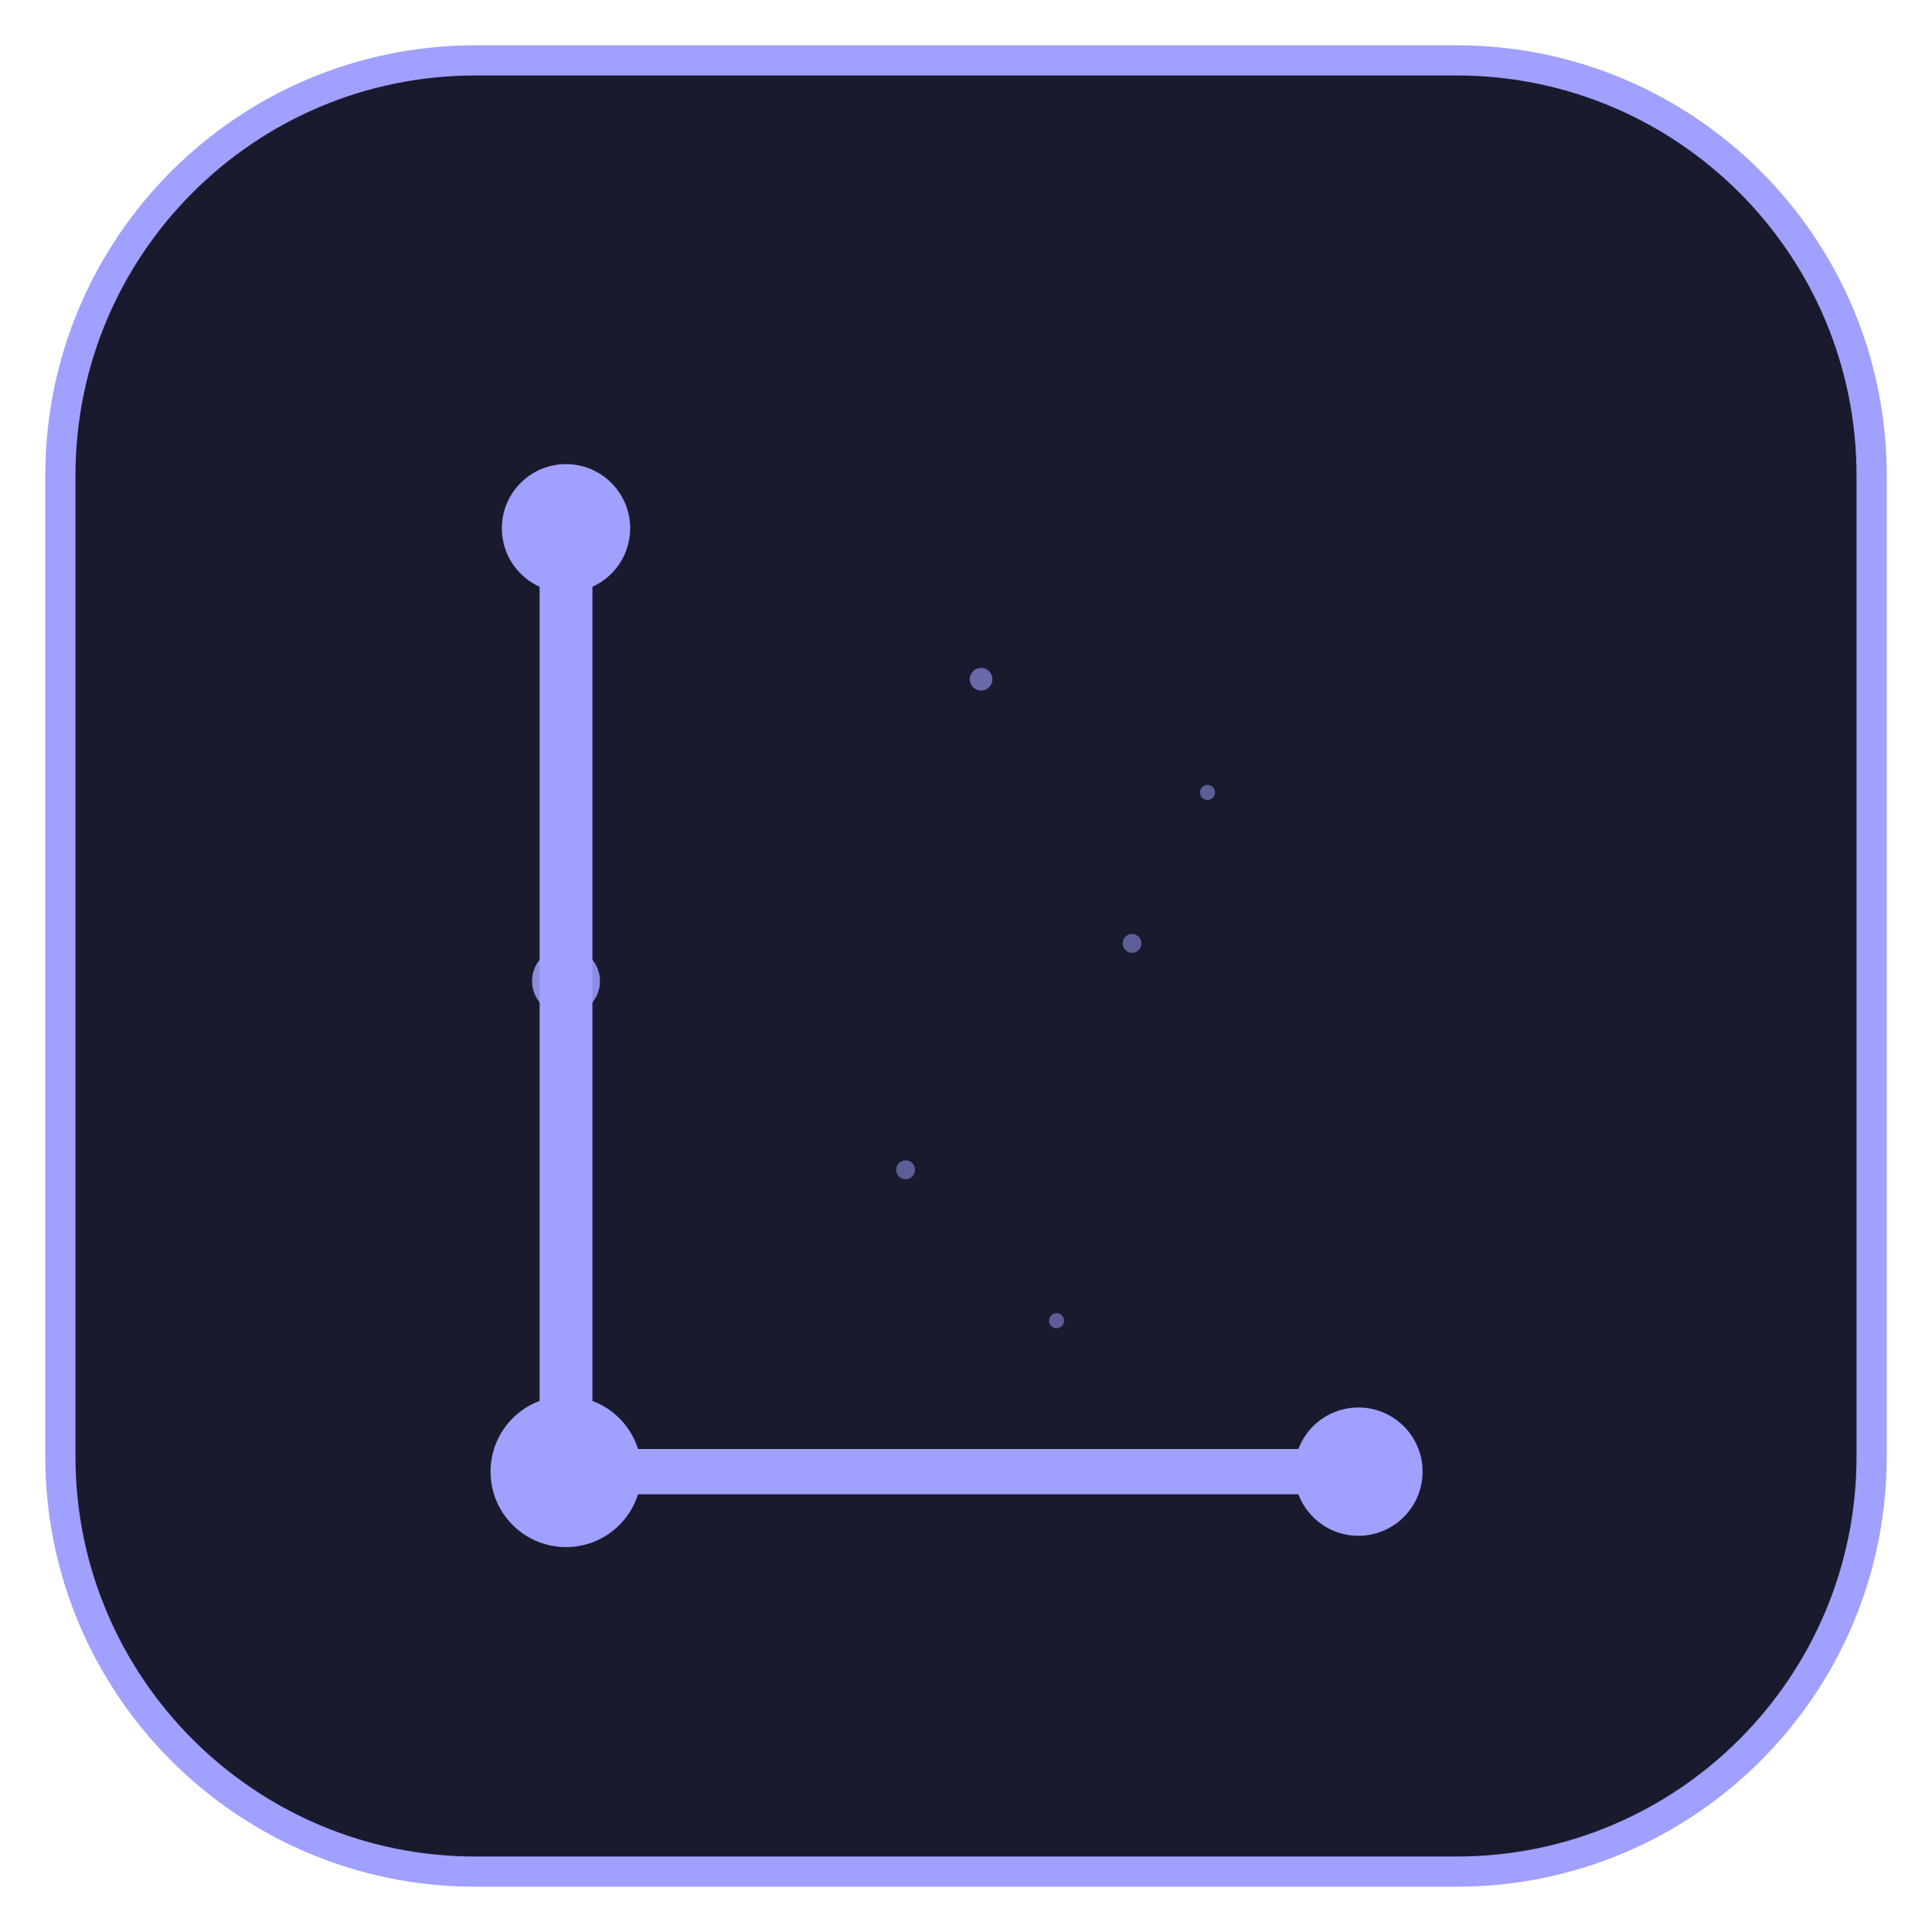
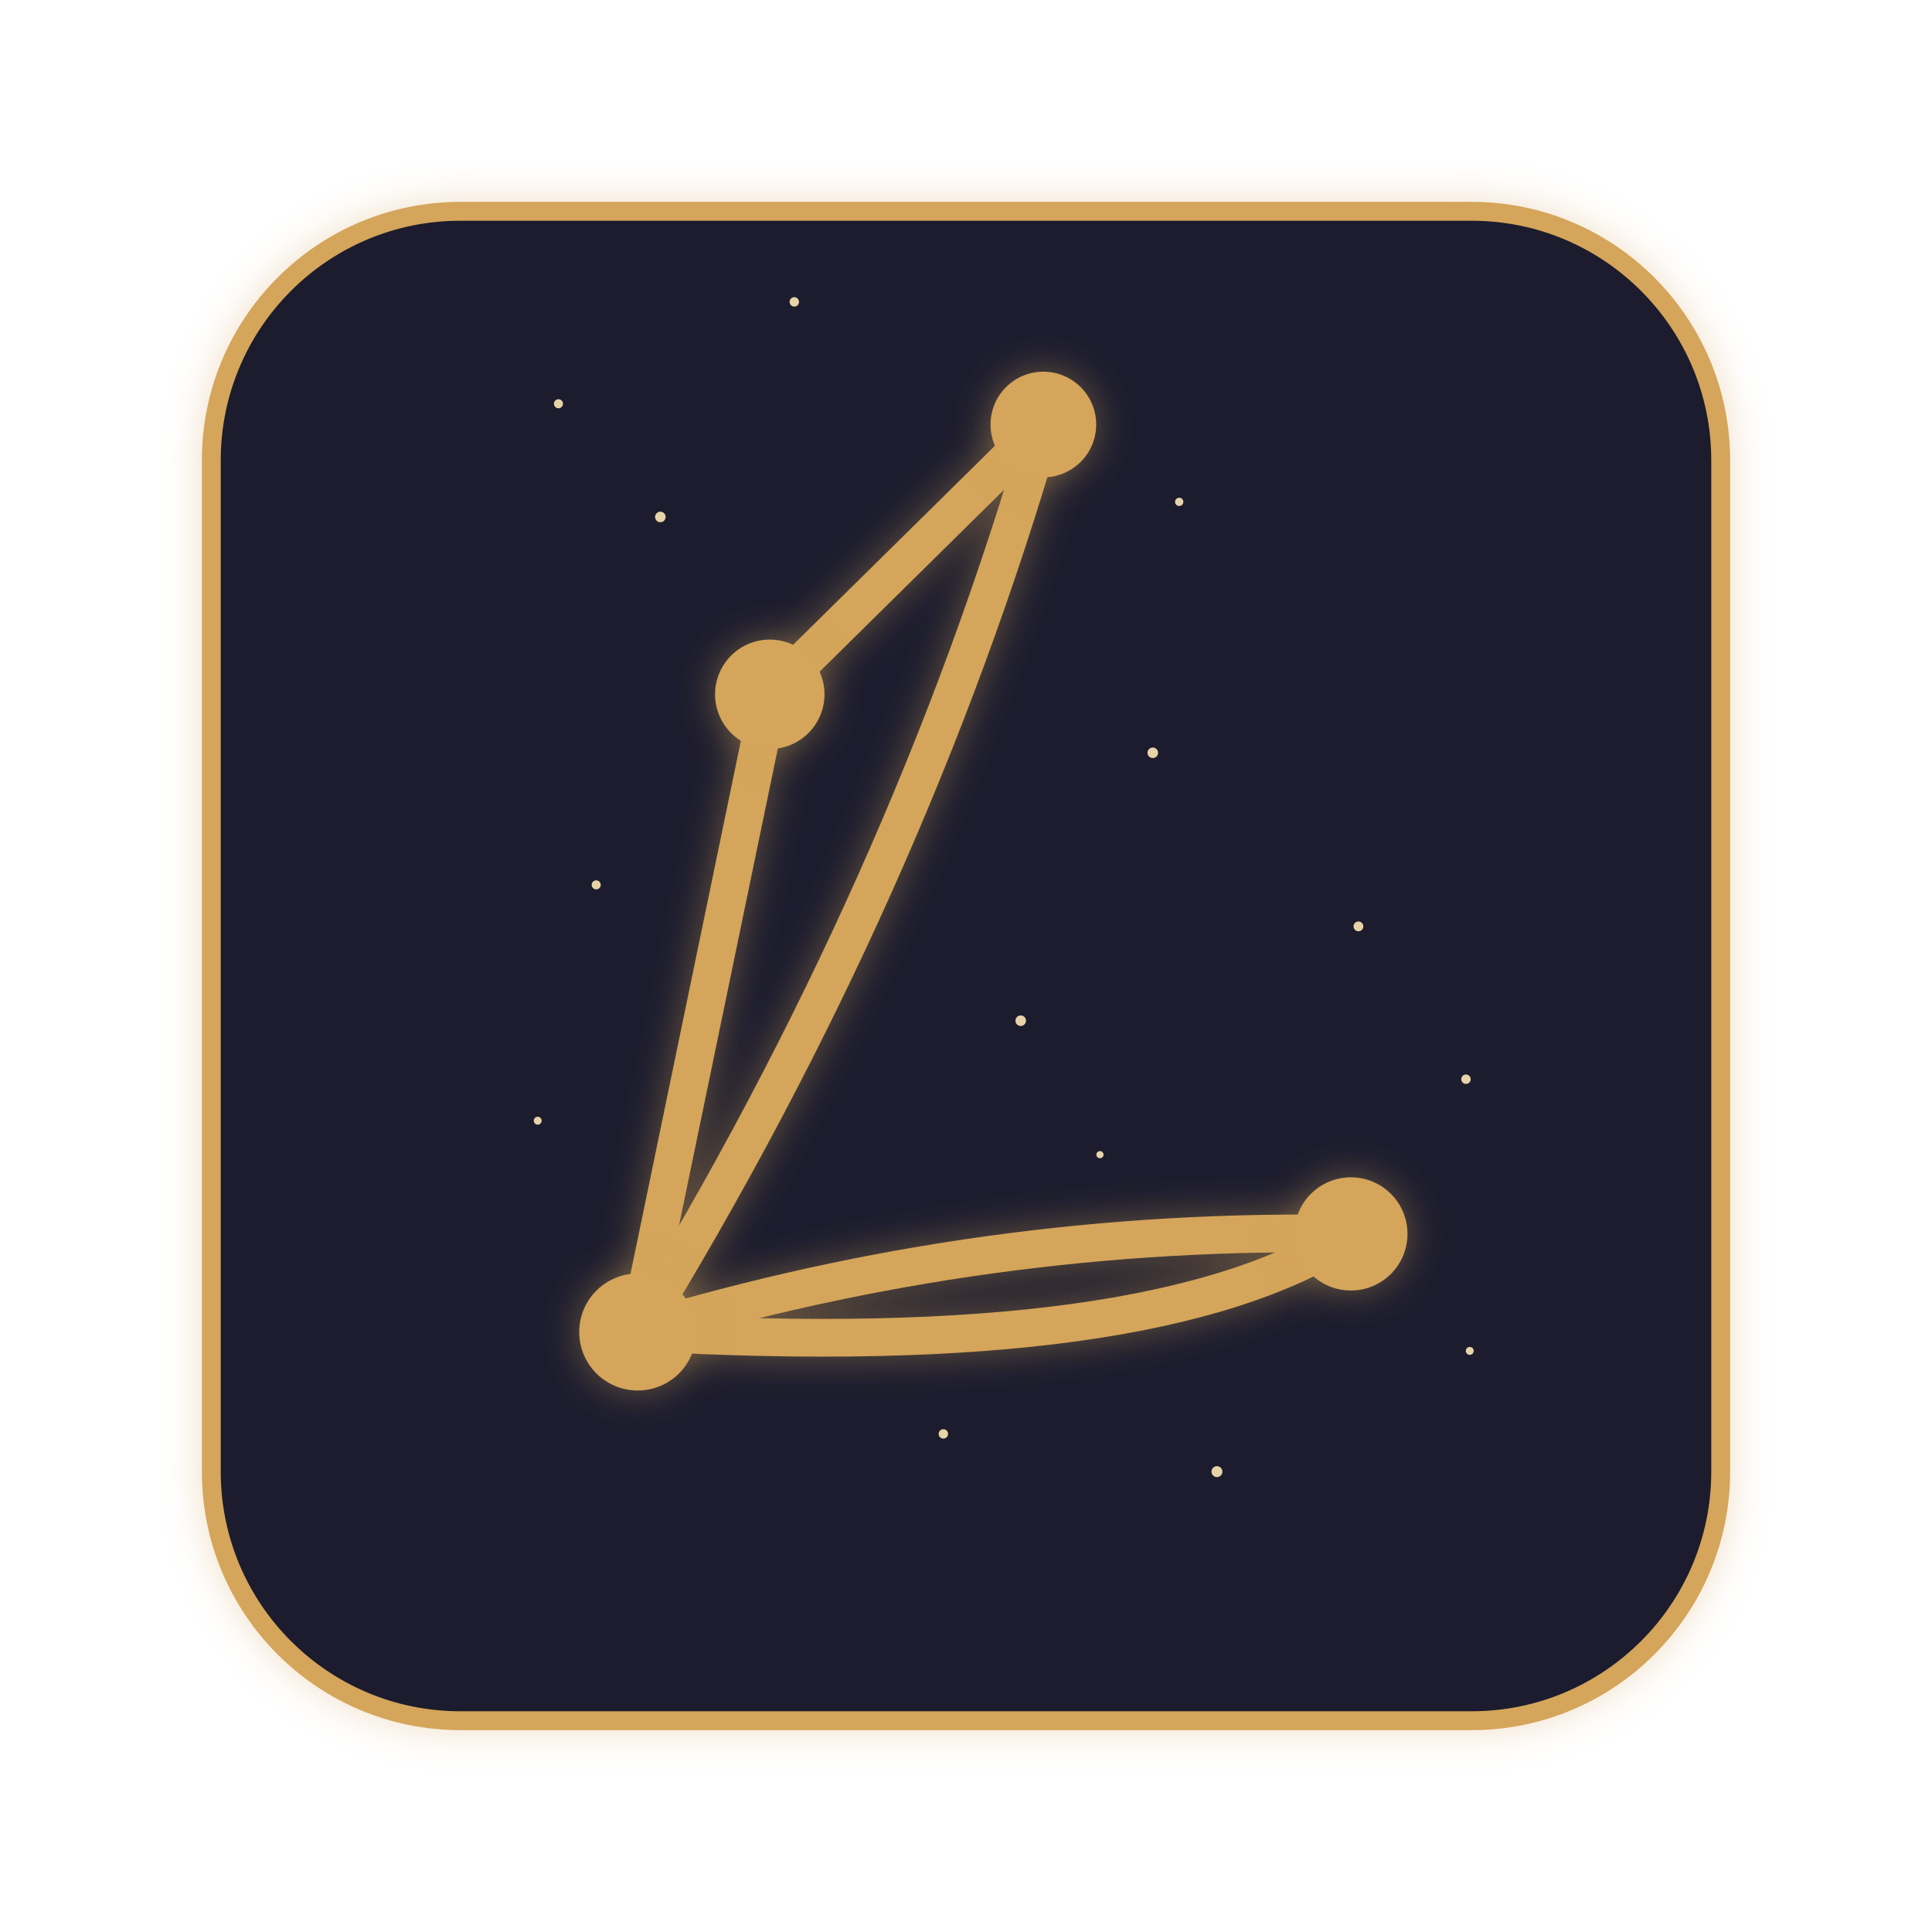
- <svg xmlns="http://www.w3.org/2000/svg" width="1024" height="1024" viewBox="0 0 1024 1024">
-   <rect x="32" y="32" width="960" height="960" rx="220" ry="220" fill="#1a1a2e" stroke="#a0a0ff" stroke-width="16" />
-   <line x1="300" y1="780" x2="300" y2="280" stroke="#a0a0ff" stroke-width="28" stroke-linecap="round" />
-   <line x1="300" y1="780" x2="720" y2="780" stroke="#a0a0ff" stroke-width="24" stroke-linecap="round" />
-   <circle cx="300" cy="780" r="40" fill="#a0a0ff" />
-   <circle cx="300" cy="280" r="34" fill="#a0a0ff" />
-   <circle cx="720" cy="780" r="34" fill="#a0a0ff" />
-   <circle cx="300" cy="520" r="18" fill="#a0a0ff" opacity="0.85" />
-   <circle cx="520" cy="360" r="6" fill="#a0a0ff" opacity="0.6" />
-   <circle cx="600" cy="500" r="5" fill="#a0a0ff" opacity="0.5" />
-   <circle cx="480" cy="620" r="5" fill="#a0a0ff" opacity="0.5" />
-   <circle cx="640" cy="420" r="4" fill="#a0a0ff" opacity="0.5" />
-   <circle cx="560" cy="700" r="4" fill="#a0a0ff" opacity="0.5" />
+ <svg xmlns="http://www.w3.org/2000/svg" width="1024" height="1024" viewBox="0 0 1024 1024" fill="none">
+   <defs>
+     <filter id="glowSoft" x="-50%" y="-50%" width="200%" height="200%">
+       <feDropShadow dx="0" dy="0" stdDeviation="10" flood-color="#d4a55a" flood-opacity="0.42" />
+     </filter>
+     <filter id="glowBorder" x="-40%" y="-40%" width="180%" height="180%">
+       <feDropShadow dx="0" dy="0" stdDeviation="10" flood-color="#d4a55a" flood-opacity="0.35" />
+     </filter>
+     <filter id="starGlow" x="-100%" y="-100%" width="300%" height="300%">
+       <feGaussianBlur stdDeviation="1.6" />
+     </filter>
+   </defs>
+   <g filter="url(#glowBorder)">
+     <rect x="112" y="112" width="800" height="800" rx="132" fill="#1a1a2e" stroke="#d4a55a" stroke-width="10" />
+   </g>
+   <g filter="url(#glowSoft)" stroke="#d4a55a" stroke-width="20" stroke-linecap="round" stroke-linejoin="round">
+     <path d="M 338 706 Q 482 471 553 225" />
+     <path d="M 338 706 L 408 368" />
+     <path d="M 408 368 L 553 225" />
+     <path d="M 338 706 Q 523 650 716 654" />
+     <path d="M 338 706 Q 612 722 716 654" />
+   </g>
+   <g fill="#d4a55a" filter="url(#glowSoft)">
+     <circle cx="338" cy="706" r="31" />
+     <circle cx="408" cy="368" r="29" />
+     <circle cx="553" cy="225" r="28" />
+     <circle cx="716" cy="654" r="30" />
+   </g>
+   <g fill="#e7d3a7">
+     <circle cx="296" cy="214" r="2.4" />
+     <circle cx="350" cy="274" r="2.8" />
+     <circle cx="421" cy="160" r="2.5" />
+     <circle cx="625" cy="266" r="2.2" />
+     <circle cx="611" cy="399" r="2.8" />
+     <circle cx="720" cy="491" r="2.6" />
+     <circle cx="541" cy="541" r="2.8" />
+     <circle cx="583" cy="612" r="1.9" />
+     <circle cx="777" cy="572" r="2.5" />
+     <circle cx="645" cy="780" r="2.9" />
+     <circle cx="779" cy="716" r="2.1" />
+     <circle cx="500" cy="760" r="2.5" />
+     <circle cx="285" cy="594" r="2.1" />
+     <circle cx="316" cy="469" r="2.4" />
+   </g>
</svg>
